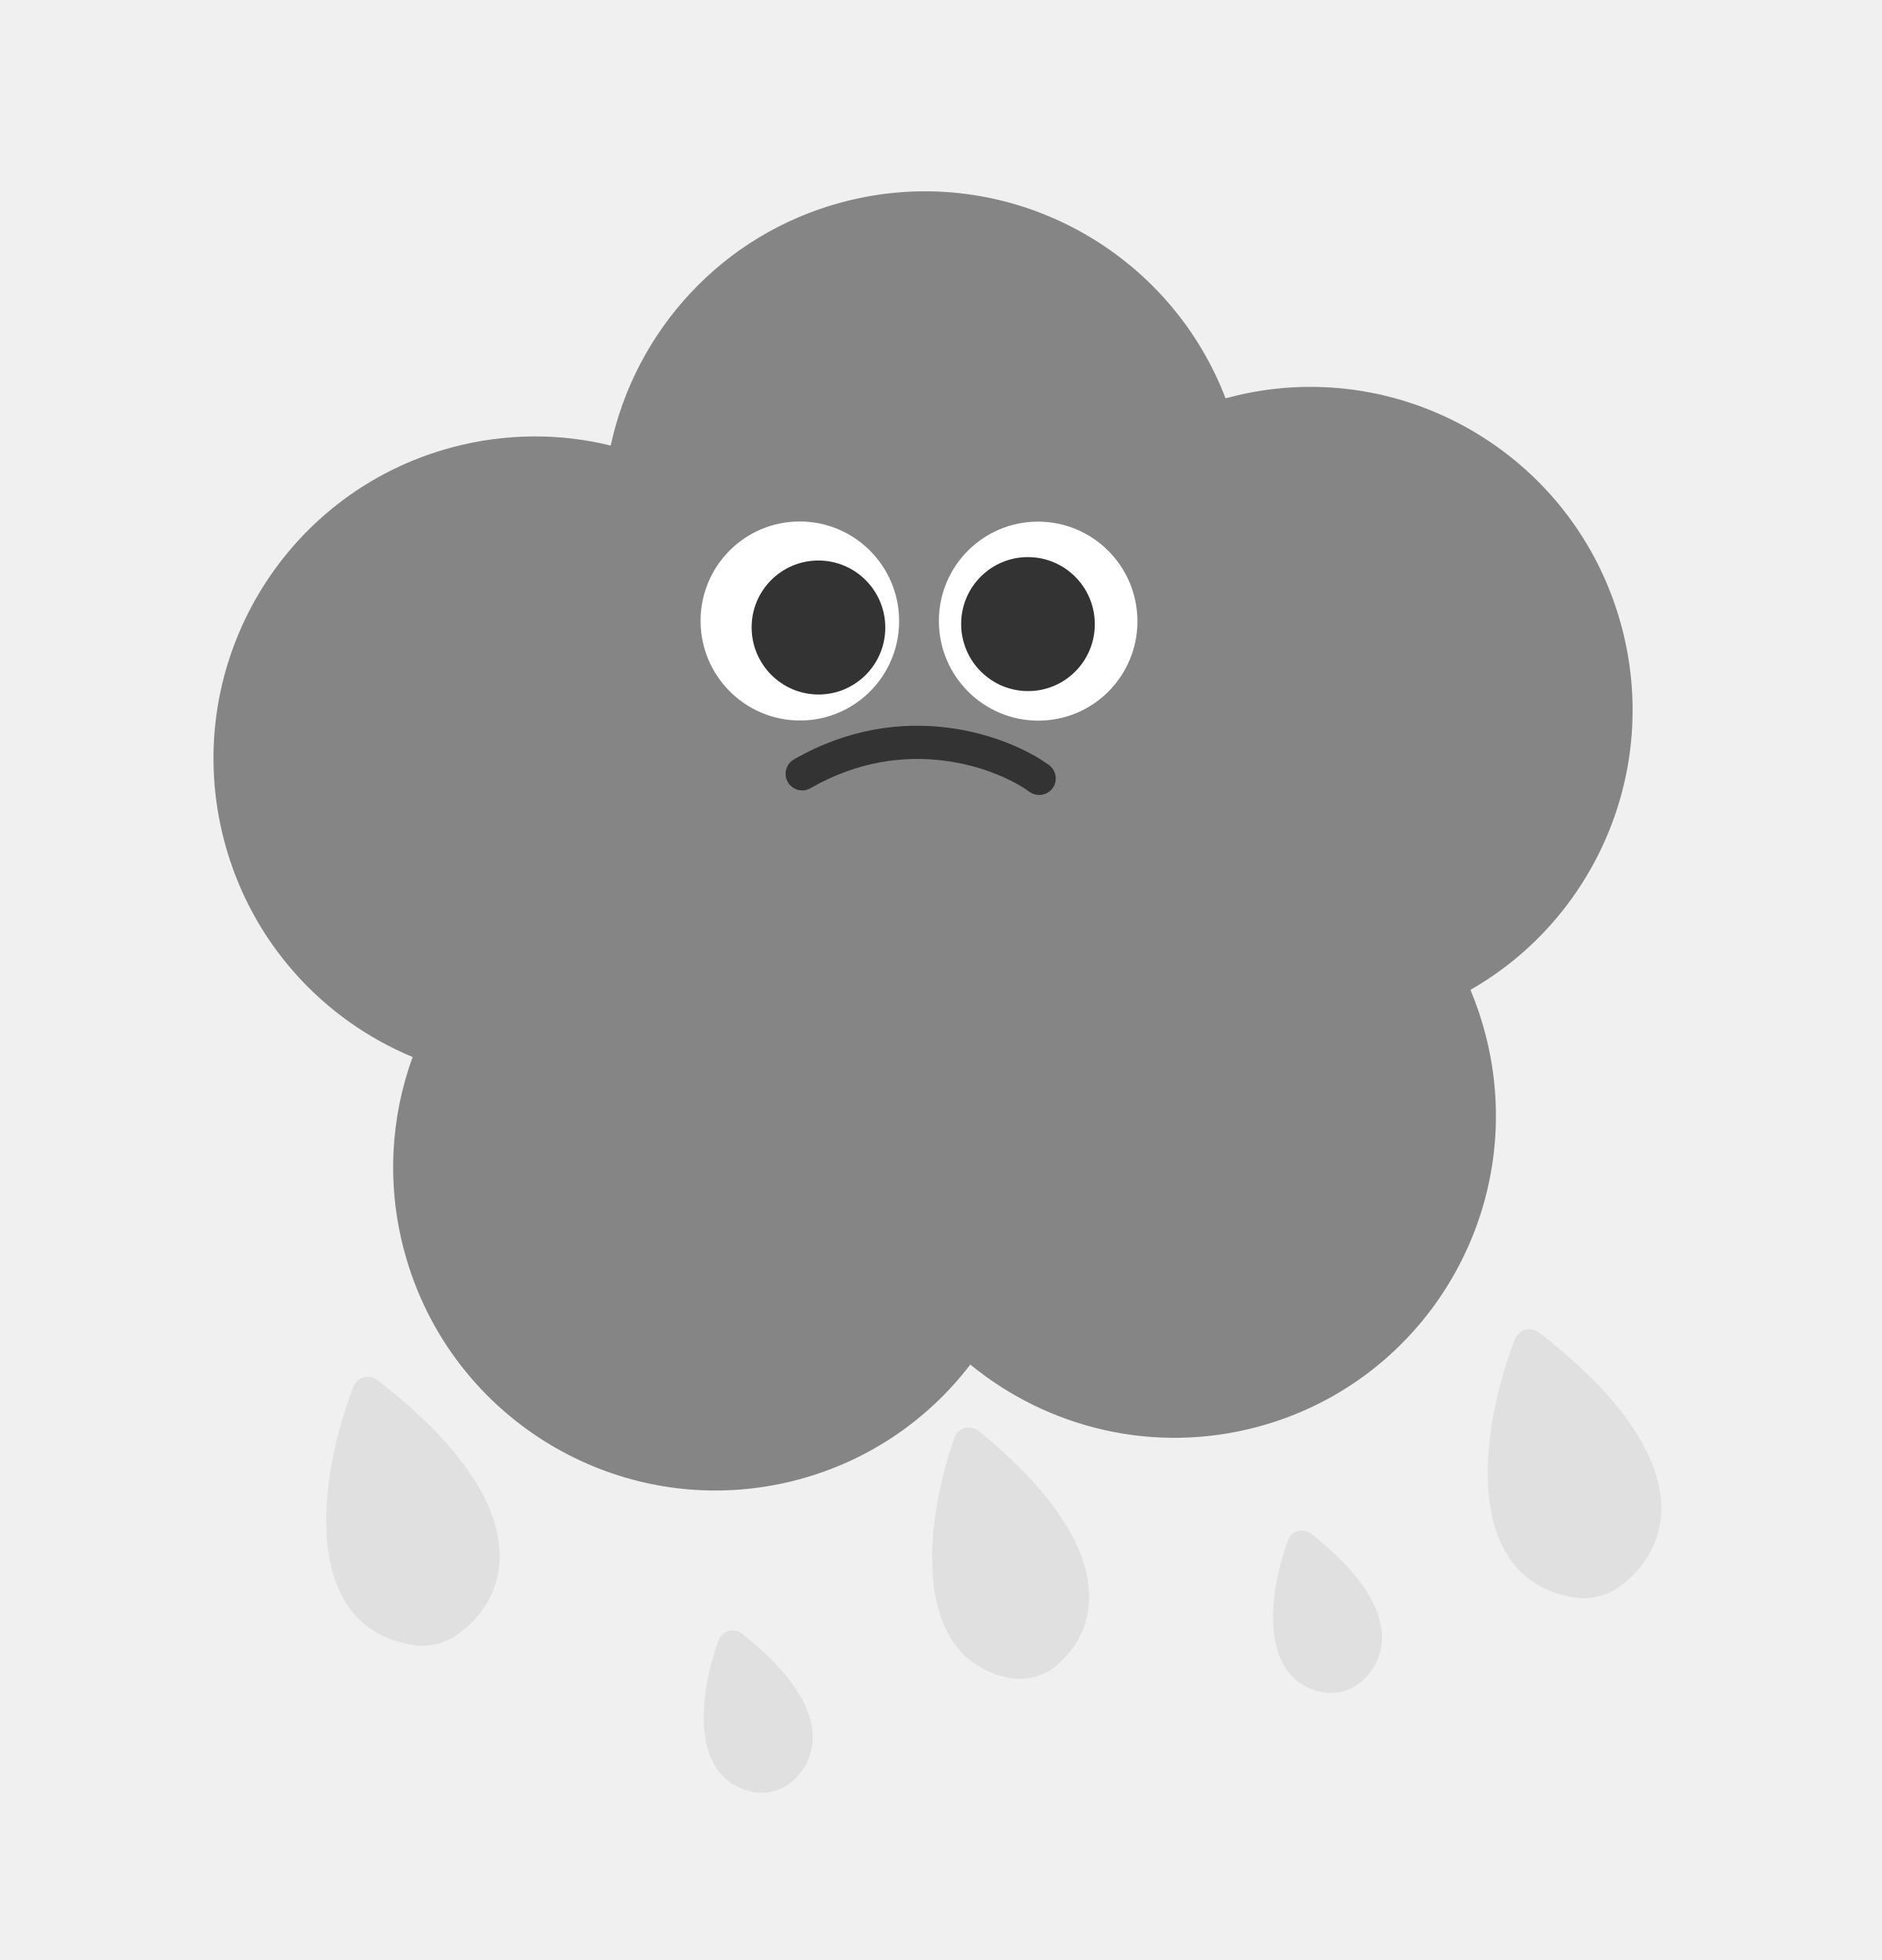
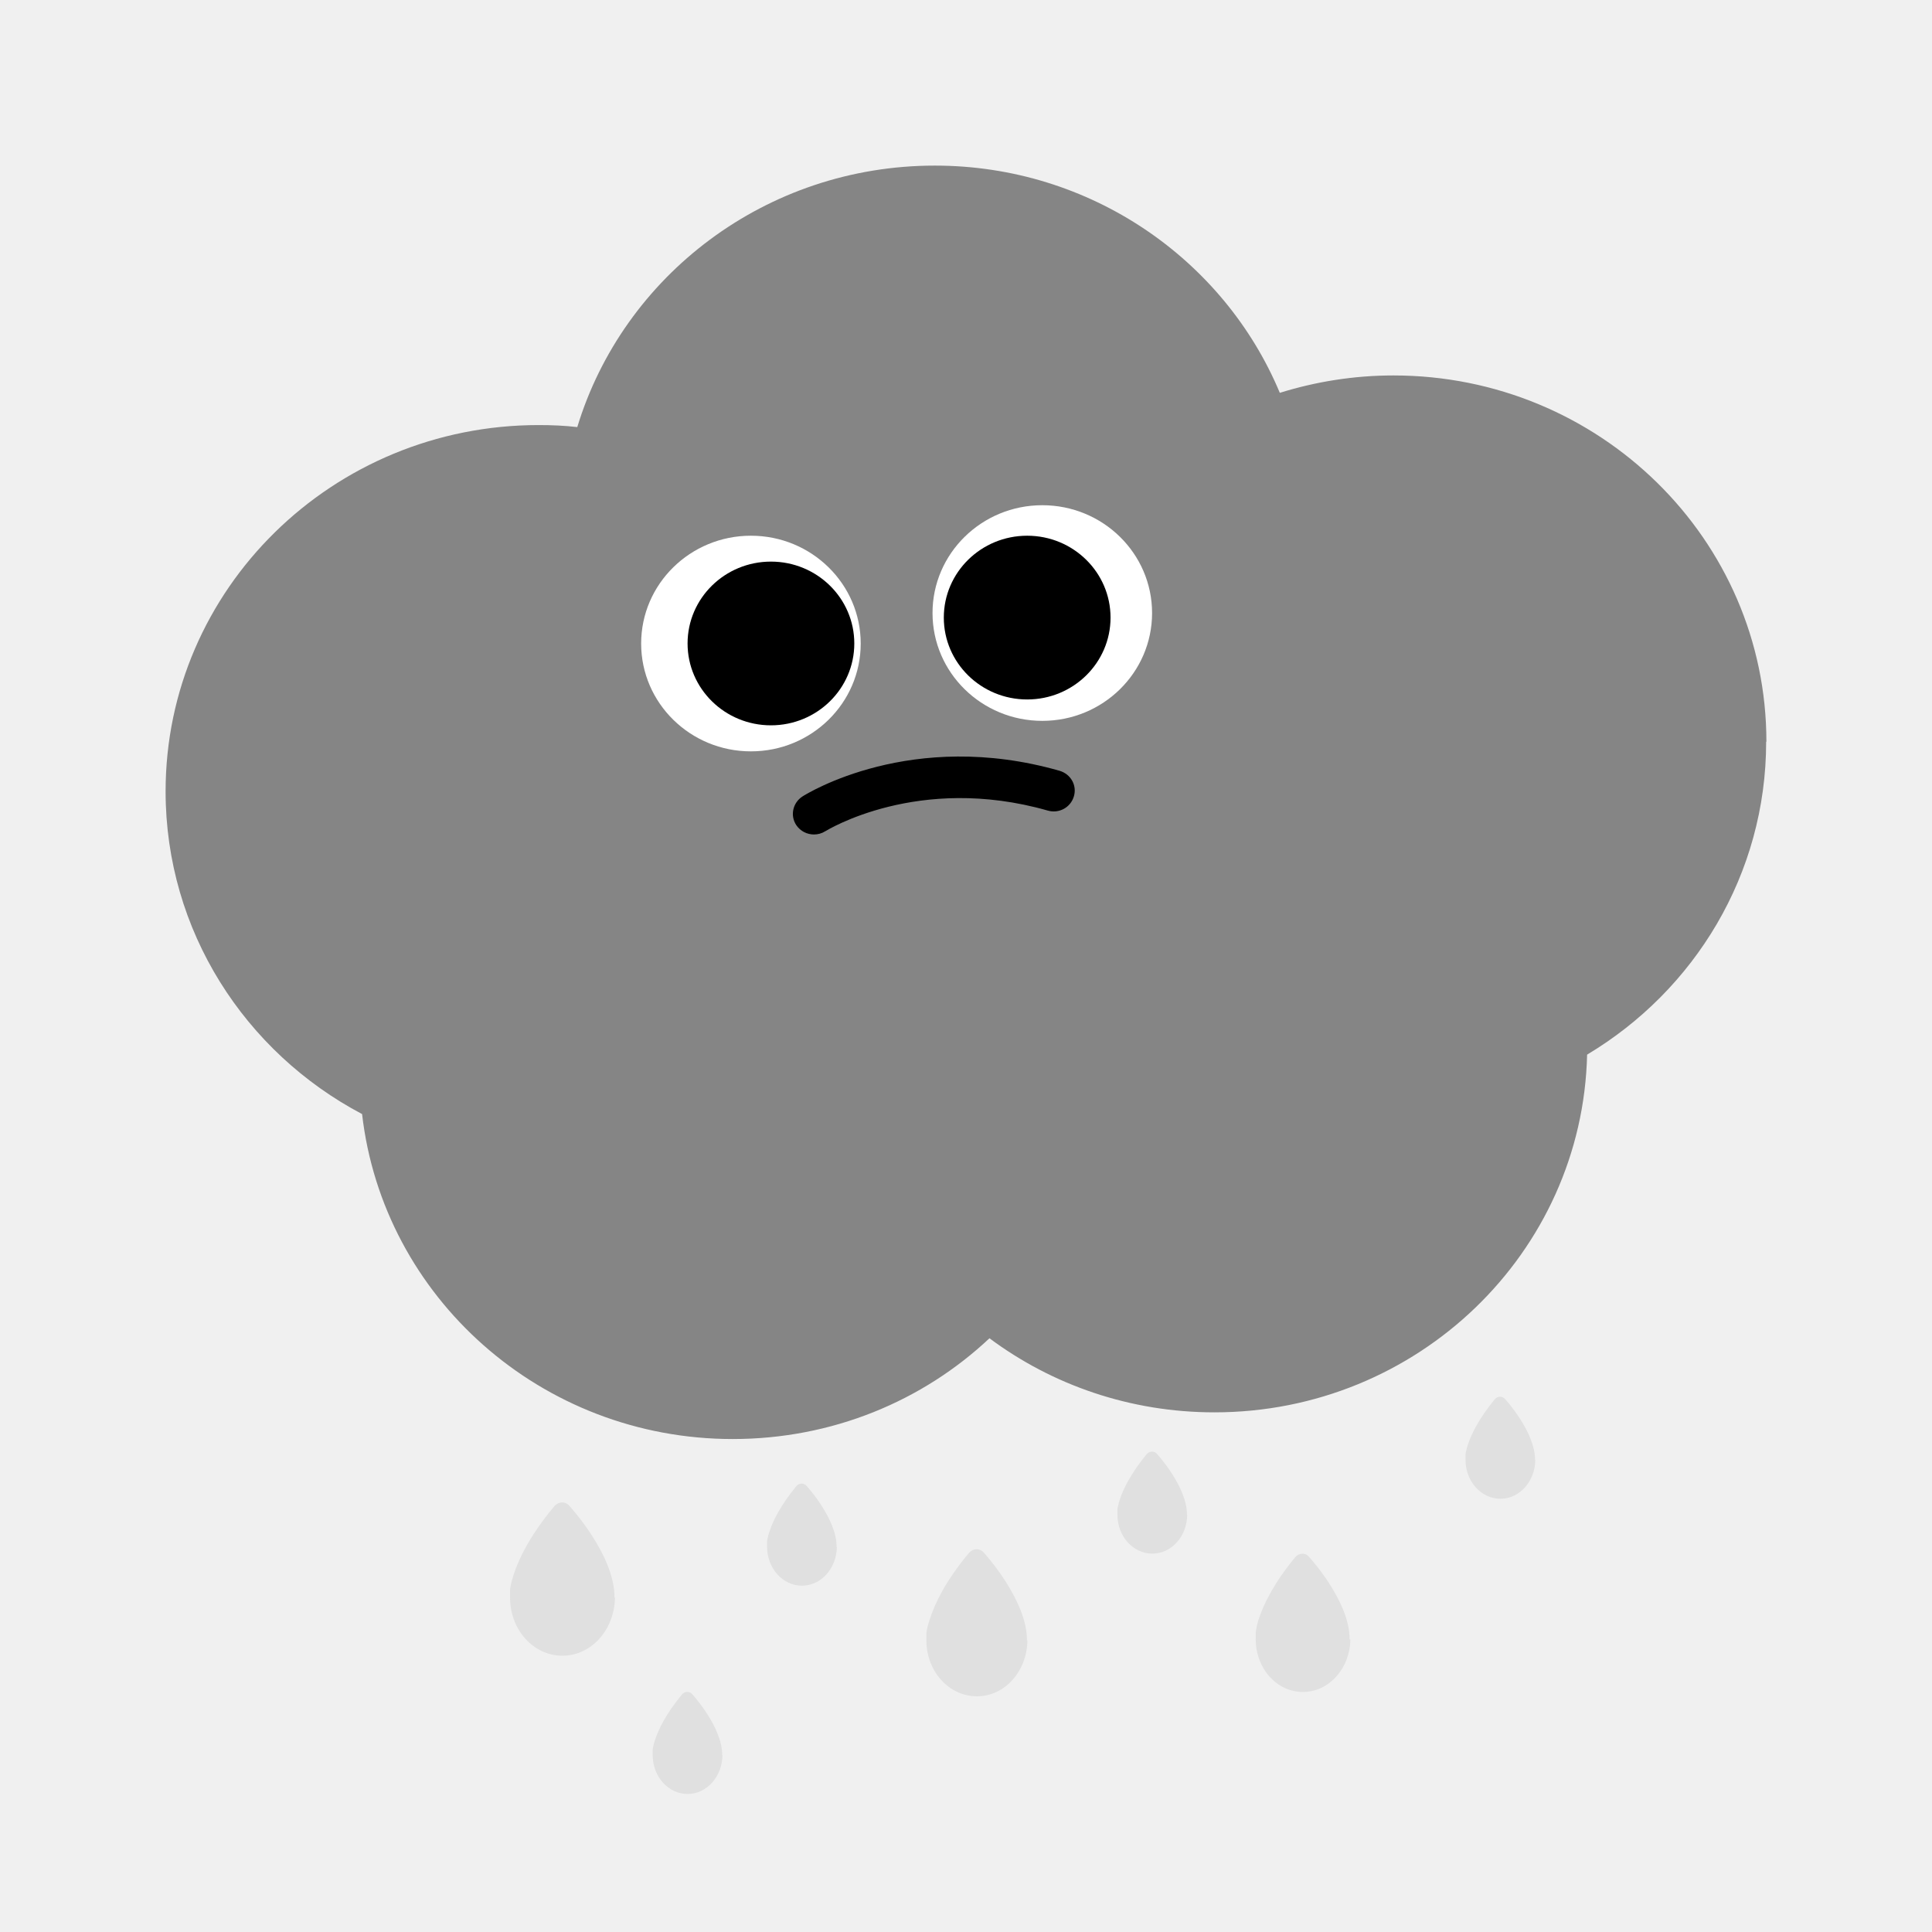
- <svg xmlns="http://www.w3.org/2000/svg" width="48" height="50" viewBox="0 0 48 50" fill="none">
-   <path fill-rule="evenodd" clip-rule="evenodd" d="M41.356 15.976C42.346 19.669 40.666 23.447 37.503 25.251C37.648 25.596 37.771 25.955 37.87 26.326C39.047 30.716 36.452 35.226 32.075 36.399C29.423 37.109 26.725 36.431 24.748 34.81C23.688 36.197 22.18 37.257 20.366 37.743C15.989 38.916 11.487 36.307 10.311 31.917C9.855 30.218 9.965 28.5 10.524 26.965C8.247 26.018 6.417 24.058 5.728 21.486C4.551 17.096 7.146 12.587 11.523 11.414C12.897 11.046 14.284 11.05 15.576 11.366C16.205 8.451 18.399 5.984 21.47 5.161C25.565 4.064 29.77 6.276 31.258 10.162L31.301 10.15C35.678 8.977 40.18 11.585 41.356 15.976Z" fill="#858585" />
-   <path d="M23.946 15.843C23.947 17.245 25.082 18.383 26.48 18.384C27.878 18.385 29.011 17.249 29.01 15.847C29.009 14.445 27.874 13.308 26.476 13.307C25.078 13.306 23.945 14.441 23.946 15.843Z" fill="white" />
-   <path d="M24.514 15.919C24.515 16.863 25.278 17.629 26.22 17.63C27.161 17.631 27.924 16.866 27.923 15.922C27.922 14.978 27.159 14.212 26.217 14.212C25.276 14.211 24.513 14.976 24.514 15.919Z" fill="#333333" />
-   <path d="M17.868 15.839C17.869 17.241 19.003 18.379 20.402 18.38C21.8 18.381 22.933 17.245 22.932 15.843C22.931 14.441 21.796 13.304 20.398 13.303C19 13.302 17.867 14.437 17.868 15.839Z" fill="white" />
-   <path d="M19.17 16.006C19.171 16.95 19.935 17.716 20.876 17.717C21.817 17.717 22.58 16.953 22.579 16.009C22.579 15.065 21.815 14.299 20.873 14.299C19.932 14.298 19.169 15.062 19.17 16.006Z" fill="#333333" />
-   <path fill-rule="evenodd" clip-rule="evenodd" d="M20.67 20.108C23.104 18.705 25.427 19.599 26.258 20.2C26.448 20.336 26.712 20.294 26.848 20.104C26.984 19.914 26.94 19.65 26.751 19.513C25.734 18.779 23.05 17.759 20.248 19.374C20.046 19.49 19.977 19.749 20.093 19.952C20.21 20.155 20.468 20.224 20.67 20.108Z" fill="#333333" />
-   <path d="M40.092 40.742C37.187 40.21 37.802 36.283 38.642 34.157C38.74 33.91 39.043 33.834 39.253 33.996C43.237 37.075 42.771 39.4 41.318 40.468C40.968 40.726 40.52 40.82 40.092 40.742Z" fill="#E0E0E0" />
-   <path d="M33.582 43.136C32.087 42.68 32.376 40.577 32.85 39.292C32.941 39.046 33.241 38.971 33.447 39.133C35.621 40.841 35.509 42.167 34.76 42.869C34.448 43.161 33.99 43.26 33.582 43.136Z" fill="#E0E0E0" />
-   <path d="M25.654 42.788C23.154 42.198 23.631 38.646 24.348 36.67C24.441 36.414 24.754 36.335 24.965 36.507C28.474 39.362 28.159 41.497 26.923 42.505C26.571 42.793 26.096 42.892 25.654 42.788Z" fill="#E0E0E0" />
-   <path d="M19.062 45.681C17.568 45.224 17.856 43.121 18.331 41.837C18.422 41.591 18.722 41.516 18.928 41.678C21.101 43.386 20.989 44.712 20.24 45.414C19.929 45.706 19.47 45.805 19.062 45.681Z" fill="#E0E0E0" />
-   <path d="M10.467 41.955C7.562 41.423 8.177 37.496 9.017 35.37C9.115 35.123 9.418 35.047 9.628 35.209C13.612 38.288 13.146 40.613 11.693 41.681C11.343 41.938 10.895 42.033 10.467 41.955Z" fill="#E0E0E0" />
+ <svg xmlns="http://www.w3.org/2000/svg" width="70" height="70" viewBox="0 0 70 70" fill="none">
+   <g clip-path="url(#clip0_3090_76651)">
+     <path d="M63.991 26.875C63.991 31.676 61.398 35.883 57.504 38.211C57.337 45.394 51.361 51.172 44.001 51.172C40.943 51.172 38.118 50.177 35.85 48.488C33.434 50.761 30.154 52.139 26.548 52.139C19.605 52.139 13.881 46.992 13.119 40.365C8.881 38.129 6 33.729 6 28.673C6 21.343 12.05 15.401 19.513 15.401C19.986 15.401 20.451 15.42 20.916 15.474C22.579 9.998 27.747 6 33.871 6C39.512 6 44.354 9.405 46.37 14.233C47.662 13.831 49.047 13.603 50.487 13.603C57.95 13.603 64 19.545 64 26.875H63.991Z" fill="#858585" />
+     <path d="M27.207 27.223C29.404 27.223 31.185 25.474 31.185 23.317C31.185 21.159 29.404 19.41 27.207 19.41C25.01 19.41 23.23 21.159 23.23 23.317C23.23 25.474 25.01 27.223 27.207 27.223Z" fill="white" />
+     <path d="M37.765 26.118C39.961 26.118 41.742 24.369 41.742 22.211C41.742 20.054 39.961 18.305 37.765 18.305C35.568 18.305 33.787 20.054 33.787 22.211C33.787 24.369 35.568 26.118 37.765 26.118Z" fill="white" />
+     <path d="M29.494 30.235C29.243 30.235 29.001 30.117 28.852 29.898C28.62 29.551 28.722 29.085 29.075 28.857C29.233 28.757 33.025 26.393 38.387 27.926C38.796 28.045 39.029 28.455 38.908 28.857C38.787 29.259 38.369 29.487 37.96 29.368C33.257 28.026 29.94 30.098 29.902 30.117C29.772 30.199 29.633 30.235 29.484 30.235H29.494Z" fill="black" />
+     <path d="M37.217 25.343C38.885 25.343 40.237 24.015 40.237 22.377C40.237 20.738 38.885 19.41 37.217 19.41C35.548 19.41 34.196 20.738 34.196 22.377C34.196 24.015 35.548 25.343 37.217 25.343Z" fill="black" />
+     <path d="M27.933 26.28C29.601 26.28 30.953 24.952 30.953 23.314C30.953 21.676 29.601 20.348 27.933 20.348C26.264 20.348 24.912 21.676 24.912 23.314C24.912 24.952 26.264 26.28 27.933 26.28Z" fill="black" />
+     <path d="M22.282 57.882C22.263 59.05 21.427 59.99 20.376 59.99C19.326 59.99 18.48 59.05 18.48 57.882C18.48 57.882 18.48 57.818 18.48 57.7C18.48 57.681 18.48 57.663 18.48 57.645C18.48 57.626 18.48 57.608 18.48 57.59C18.49 57.508 18.508 57.416 18.536 57.307C18.546 57.261 18.564 57.207 18.583 57.152C18.583 57.124 18.601 57.088 18.611 57.051C18.796 56.486 19.196 55.637 20.079 54.578C20.237 54.395 20.497 54.386 20.646 54.578C20.646 54.578 22.282 56.358 22.263 57.882H22.282Z" fill="#E0E0E0" />
+     <path d="M37.226 59.434C37.208 60.556 36.408 61.46 35.395 61.46C34.382 61.46 33.565 60.556 33.565 59.434C33.565 59.434 33.565 59.379 33.565 59.26C33.565 59.251 33.565 59.233 33.565 59.215C33.565 59.205 33.565 59.178 33.565 59.16C33.574 59.087 33.592 58.995 33.62 58.886C33.63 58.84 33.648 58.795 33.667 58.74C33.667 58.712 33.685 58.685 33.695 58.649C33.871 58.101 34.252 57.289 35.107 56.266C35.256 56.093 35.507 56.084 35.656 56.266C35.656 56.266 37.226 57.982 37.208 59.443L37.226 59.434Z" fill="#E0E0E0" />
+     <path d="M26.176 63.593C26.167 64.369 25.609 64.999 24.912 64.999C24.215 64.999 23.648 64.369 23.648 63.593C23.648 63.593 23.648 63.556 23.648 63.474C23.648 63.465 23.648 63.456 23.648 63.438C23.648 63.429 23.648 63.41 23.648 63.401C23.648 63.346 23.667 63.283 23.686 63.21C23.686 63.182 23.704 63.146 23.713 63.109C23.713 63.091 23.723 63.073 23.732 63.045C23.853 62.671 24.122 62.105 24.708 61.393C24.81 61.275 24.987 61.265 25.089 61.393C25.089 61.393 26.176 62.58 26.167 63.593H26.176Z" fill="#E0E0E0" />
+     <path d="M30.321 56.046C30.311 56.822 29.754 57.452 29.057 57.452C28.36 57.452 27.793 56.822 27.793 56.046C27.793 56.046 27.793 56.01 27.793 55.927C27.793 55.918 27.793 55.909 27.793 55.891C27.793 55.882 27.793 55.864 27.793 55.854C27.793 55.8 27.812 55.736 27.83 55.663C27.83 55.635 27.849 55.599 27.858 55.562C27.858 55.544 27.867 55.526 27.877 55.498C27.997 55.124 28.267 54.558 28.852 53.846C28.955 53.728 29.131 53.719 29.233 53.846C29.233 53.846 30.321 55.033 30.311 56.046H30.321Z" fill="#E0E0E0" />
+     <path d="M43.015 54.886C43.006 55.662 42.448 56.291 41.751 56.291C41.054 56.291 40.487 55.662 40.487 54.886C40.487 54.886 40.487 54.849 40.487 54.767C40.487 54.758 40.487 54.749 40.487 54.731C40.487 54.722 40.487 54.703 40.487 54.694C40.487 54.639 40.506 54.576 40.525 54.503C40.525 54.475 40.543 54.439 40.552 54.402C40.552 54.384 40.562 54.366 40.571 54.338C40.692 53.964 40.961 53.398 41.547 52.686C41.649 52.568 41.826 52.558 41.928 52.686C41.928 52.686 43.015 53.873 43.006 54.886H43.015Z" fill="#E0E0E0" />
+     <path d="M48.926 59.395C48.917 60.445 48.155 61.303 47.207 61.303C46.259 61.303 45.497 60.454 45.497 59.395C45.497 59.395 45.497 59.34 45.497 59.231C45.497 59.222 45.497 59.203 45.497 59.185C45.497 59.176 45.497 59.149 45.497 59.14C45.506 59.067 45.525 58.984 45.544 58.884C45.553 58.838 45.571 58.793 45.581 58.747C45.581 58.72 45.599 58.692 45.609 58.656C45.776 58.145 46.138 57.378 46.928 56.42C47.068 56.255 47.309 56.246 47.439 56.42C47.439 56.42 48.917 58.026 48.898 59.404L48.926 59.395Z" fill="#E0E0E0" />
+     <path d="M55.626 52.898C55.617 53.673 55.059 54.303 54.362 54.303C53.666 54.303 53.099 53.673 53.099 52.898C53.099 52.898 53.099 52.861 53.099 52.779C53.099 52.77 53.099 52.761 53.099 52.742C53.099 52.733 53.099 52.715 53.099 52.706C53.099 52.651 53.117 52.587 53.136 52.514C53.136 52.487 53.154 52.45 53.164 52.414C53.164 52.396 53.173 52.377 53.182 52.35C53.303 51.976 53.573 51.41 54.158 50.698C54.26 50.579 54.437 50.57 54.539 50.698C54.539 50.698 55.626 51.885 55.617 52.898H55.626Z" fill="#E0E0E0" />
+   </g>
+   <defs>
+     <clipPath id="clip0_3090_76651">
+       <rect width="58" height="59" fill="white" transform="translate(6 6)" />
+     </clipPath>
+   </defs>
</svg>
